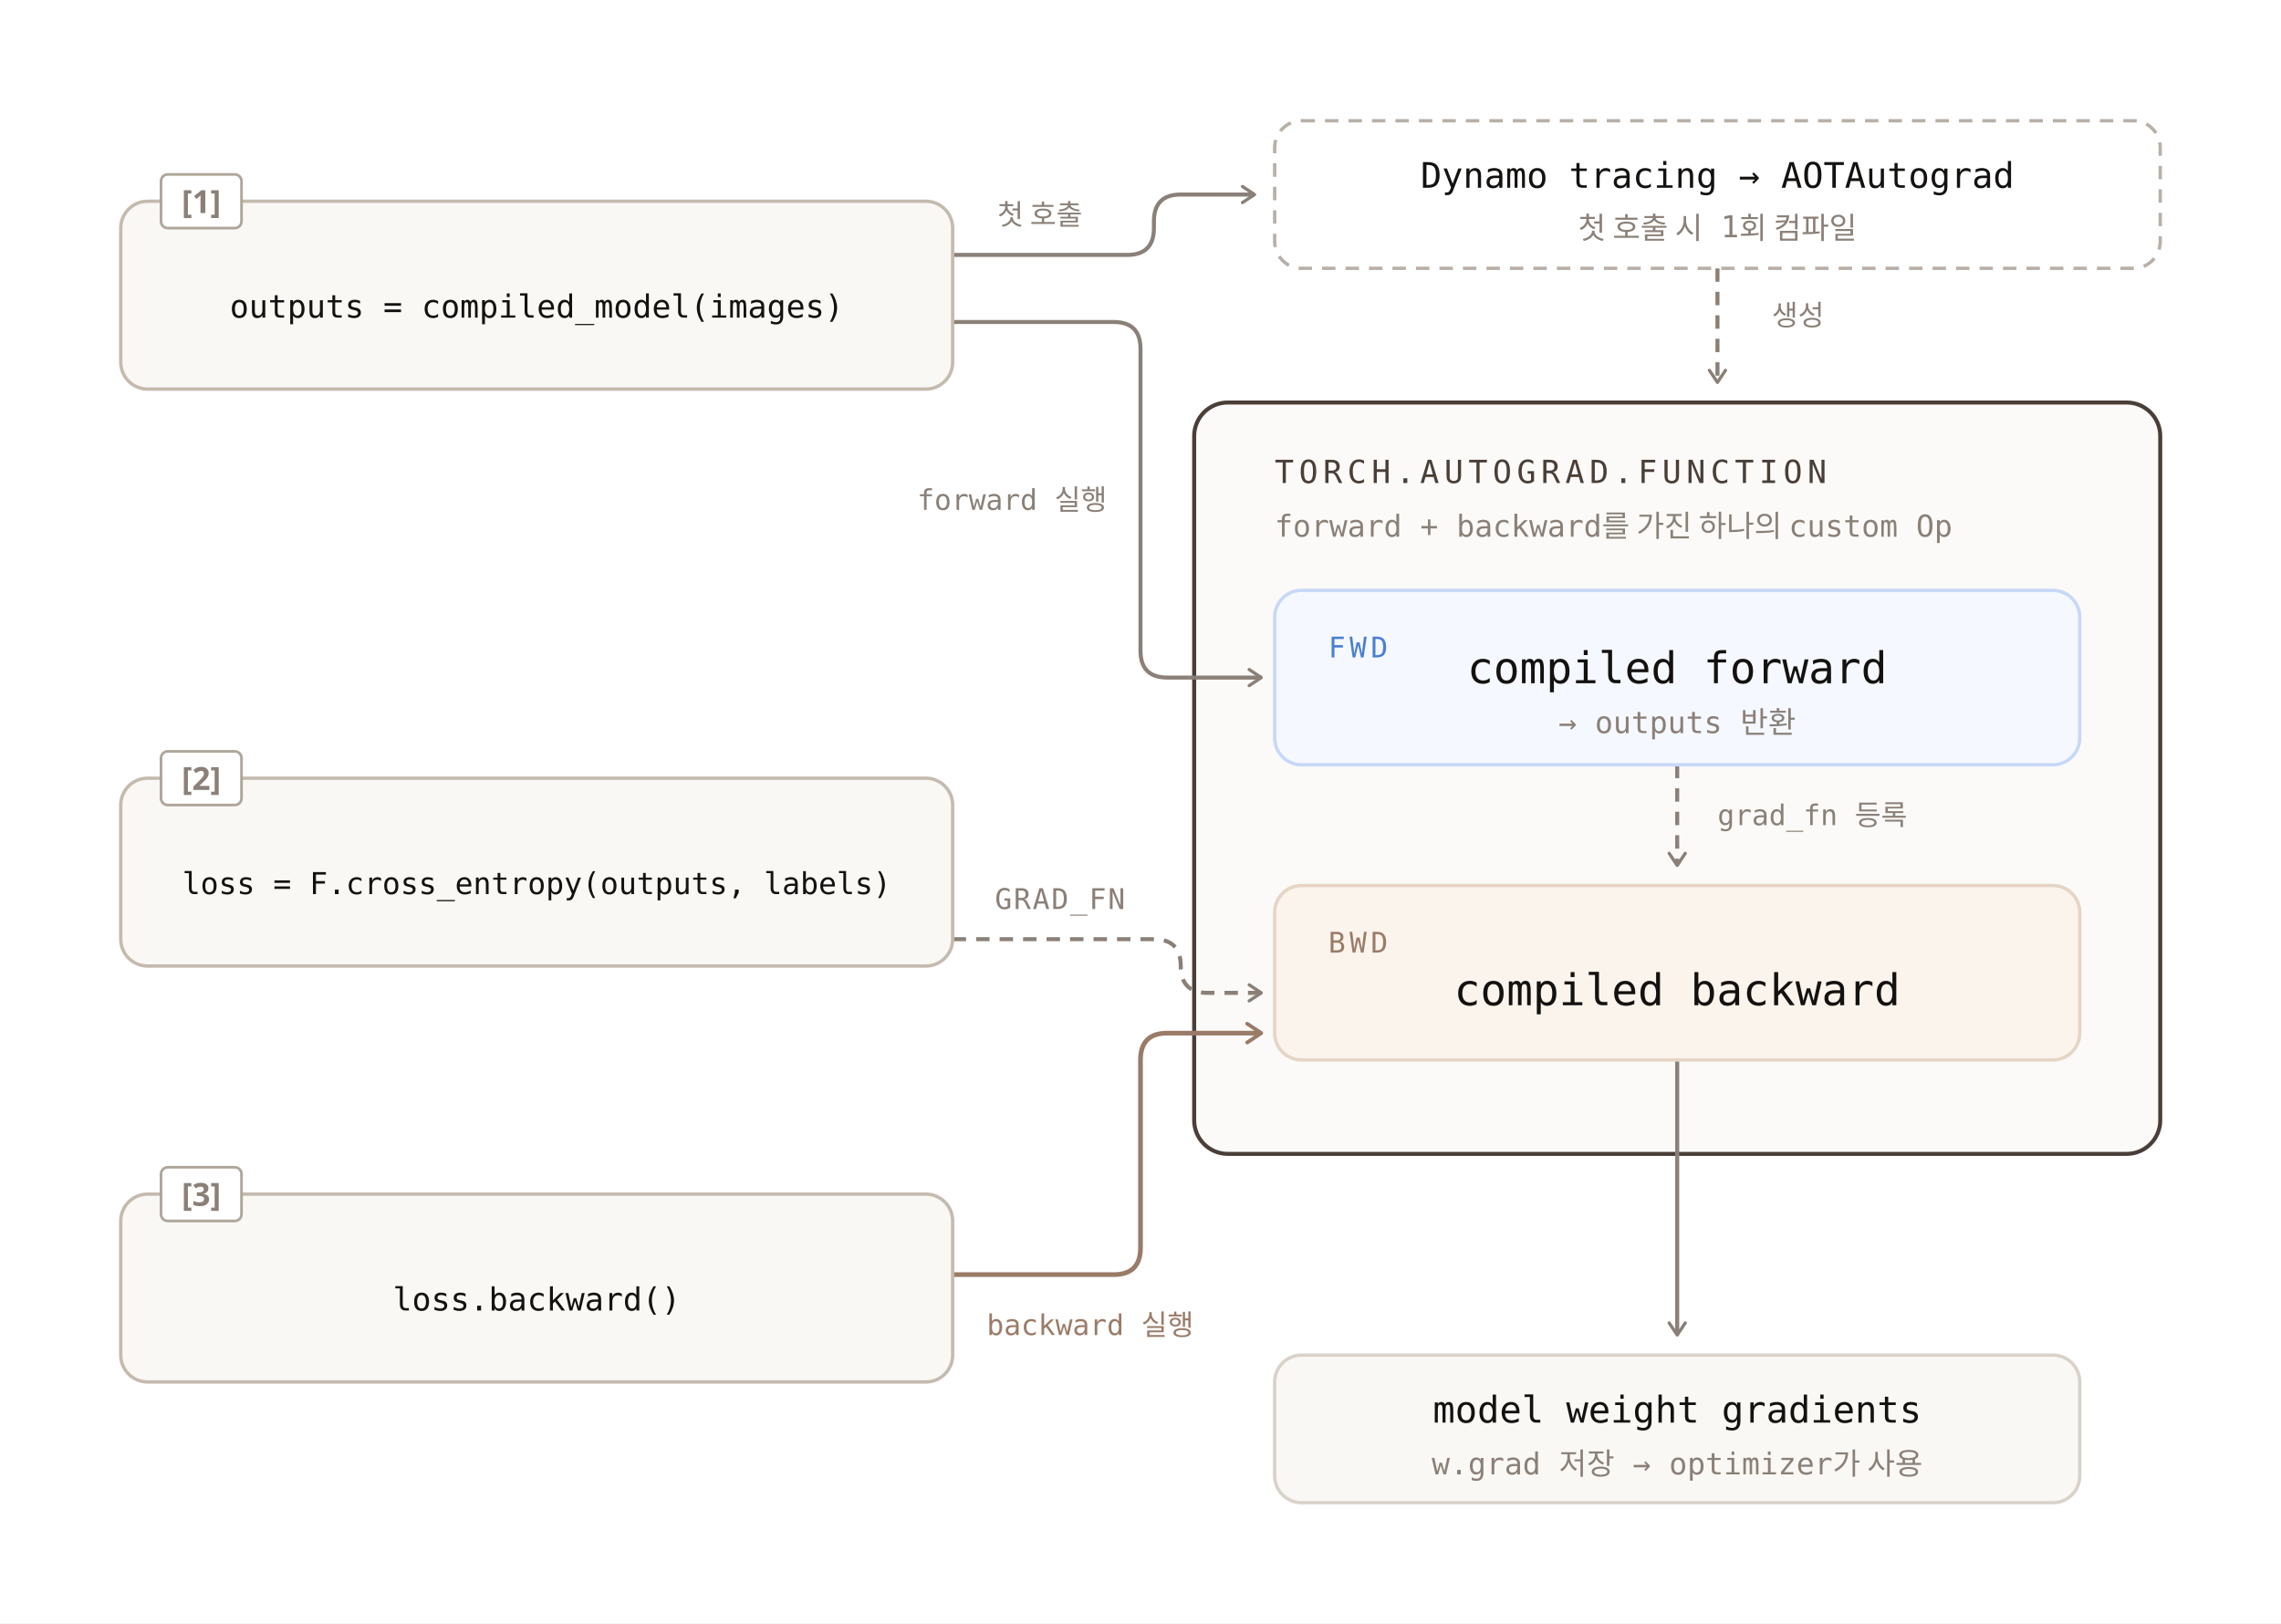
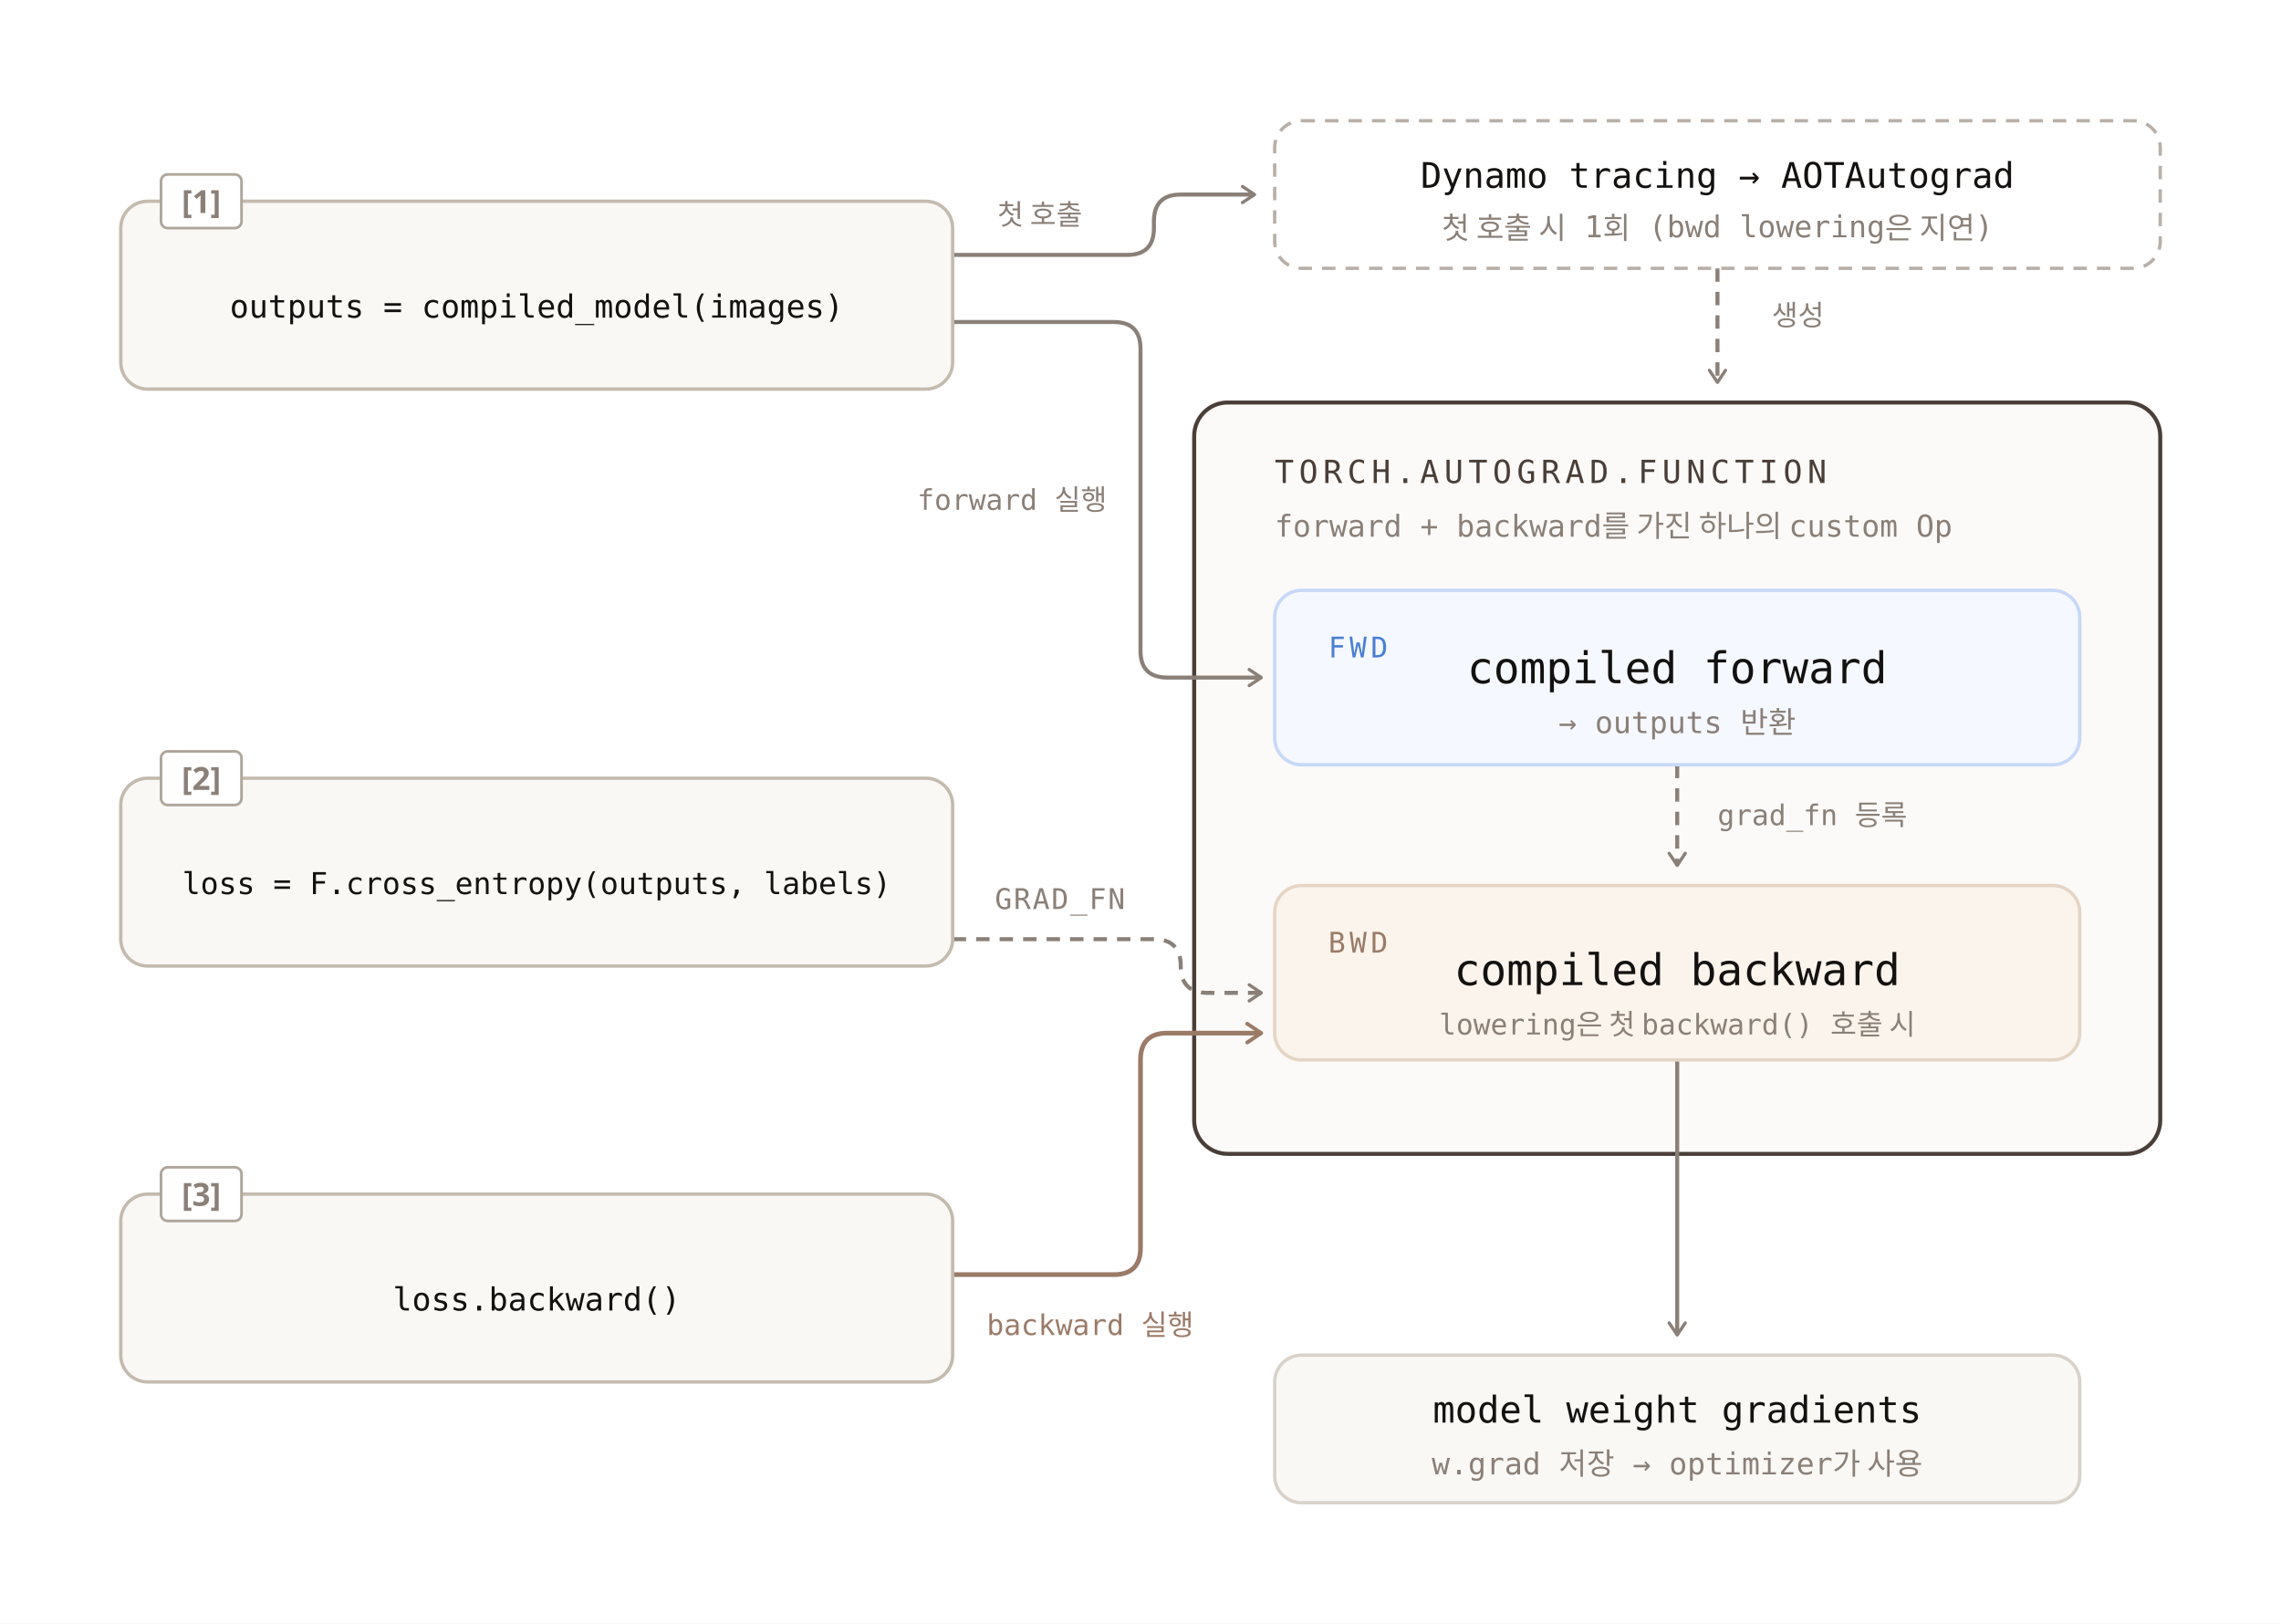
<svg xmlns="http://www.w3.org/2000/svg" viewBox="0 0 680 484" width="680" height="484" role="img" aria-labelledby="ctf-light-title ctf-light-desc">
  <defs>
    <marker id="ctf-arr" viewBox="0 0 10 10" refX="8" refY="5" markerWidth="5" markerHeight="5" orient="auto-start-reverse">
      <path d="M2 1L8 5L2 9" fill="none" stroke="#8A8078" stroke-width="1.6" stroke-linecap="round" stroke-linejoin="round" />
    </marker>
    <marker id="ctf-arr-warm" viewBox="0 0 10 10" refX="8" refY="5" markerWidth="5" markerHeight="5" orient="auto-start-reverse">
      <path d="M2 1L8 5L2 9" fill="none" stroke="#9A7B68" stroke-width="1.6" stroke-linecap="round" stroke-linejoin="round" />
    </marker>
  </defs>
  <rect width="680" height="484" fill="#FFFFFF" />
  <rect x="356" y="120" width="288" height="224" rx="10" fill="#FBFAF8" stroke="#4A3E38" stroke-width="1.2" />
  <text x="380" y="144" font-family="'DM Mono', monospace" font-size="9.5" font-weight="500" letter-spacing="1.5" fill="#4A3E38">TORCH.AUTOGRAD.FUNCTION</text>
  <text x="380" y="160" font-family="'DM Mono', monospace" font-size="9" fill="#8A8078">forward + backward를 가진 하나의 custom Op</text>
  <path d="M284 76 H336 Q344 76 344 68 V66 Q344 58 352 58 H374" fill="none" stroke="#8A8078" stroke-width="1.2" marker-end="url(#ctf-arr)" />
  <rect x="288" y="58" width="44" height="12" rx="2" fill="#FFFFFF" />
  <text x="310" y="67" font-family="'DM Mono', monospace" font-size="8.5" fill="#8A8078" text-anchor="middle">첫 호출</text>
  <path d="M512 80 V114" fill="none" stroke="#8A8078" stroke-width="1.2" stroke-dasharray="4,3" marker-end="url(#ctf-arr)" />
  <rect x="520" y="88" width="32" height="12" rx="2" fill="#FFFFFF" />
  <text x="536" y="97" font-family="'DM Mono', monospace" font-size="8.5" fill="#8A8078" text-anchor="middle">생성</text>
  <path d="M284 96 H332 Q340 96 340 104 V194 Q340 202 348 202 H376" fill="none" stroke="#8A8078" stroke-width="1.2" marker-end="url(#ctf-arr)" />
  <rect x="266" y="142" width="66" height="14" rx="2" fill="#FFFFFF" />
  <text x="330" y="152" font-family="'DM Mono', monospace" font-size="8.5" fill="#8A8078" text-anchor="end">forward 실행</text>
  <path d="M500 228 V258" fill="none" stroke="#8A8078" stroke-width="1.2" stroke-dasharray="4,3" marker-end="url(#ctf-arr)" />
  <rect x="508" y="236" width="80" height="14" rx="2" fill="#FBFAF8" />
  <text x="512" y="246" font-family="'DM Mono', monospace" font-size="8.5" fill="#8A8078">grad_fn 등록</text>
  <path d="M284 280 H344 Q352 280 352 288 V288 Q352 296 360 296 H376" fill="none" stroke="#8A8078" stroke-width="1.2" stroke-dasharray="4,3" marker-end="url(#ctf-arr)" />
  <rect x="292" y="262" width="48" height="12" rx="2" fill="#FFFFFF" />
  <text x="316" y="271" font-family="'DM Mono', monospace" font-size="8.5" fill="#8A8078" text-anchor="middle" letter-spacing="0.5">GRAD_FN</text>
  <path d="M284 380 H332 Q340 380 340 372 V316 Q340 308 348 308 H376" fill="none" stroke="#9A7B68" stroke-width="1.4" marker-end="url(#ctf-arr-warm)" />
  <rect x="288" y="388" width="74" height="14" rx="2" fill="#FFFFFF" />
  <text x="325" y="398" font-family="'DM Mono', monospace" font-size="8.5" fill="#9A7B68" text-anchor="middle">backward 실행</text>
  <path d="M500 316 V398" fill="none" stroke="#8A8078" stroke-width="1.2" marker-end="url(#ctf-arr)" />
  <rect x="36" y="60" width="248" height="56" rx="8" fill="#FAF8F5" stroke="#C4BAAE" stroke-width="1" />
  <rect x="48" y="52" width="24" height="16" rx="2" fill="#FFFFFF" stroke="#AFA69B" stroke-width="0.8" />
  <text x="60" y="63.5" font-family="'Pretendard', sans-serif" font-size="9.5" font-weight="600" fill="#8A8078" text-anchor="middle">[1]</text>
  <text x="160" y="92" font-family="'DM Mono', monospace" font-size="9.5" font-weight="500" fill="#141210" text-anchor="middle" dominant-baseline="middle">outputs = compiled_model(images)</text>
  <rect x="36" y="232" width="248" height="56" rx="8" fill="#FAF8F5" stroke="#C4BAAE" stroke-width="1" />
  <rect x="48" y="224" width="24" height="16" rx="2" fill="#FFFFFF" stroke="#AFA69B" stroke-width="0.8" />
  <text x="60" y="235.5" font-family="'Pretendard', sans-serif" font-size="9.5" font-weight="600" fill="#8A8078" text-anchor="middle">[2]</text>
  <text x="160" y="264" font-family="'DM Mono', monospace" font-size="9" font-weight="500" fill="#141210" text-anchor="middle" dominant-baseline="middle">loss = F.cross_entropy(outputs, labels)</text>
  <rect x="36" y="356" width="248" height="56" rx="8" fill="#FAF8F5" stroke="#C4BAAE" stroke-width="1" />
  <rect x="48" y="348" width="24" height="16" rx="2" fill="#FFFFFF" stroke="#AFA69B" stroke-width="0.8" />
  <text x="60" y="359.5" font-family="'Pretendard', sans-serif" font-size="9.5" font-weight="600" fill="#8A8078" text-anchor="middle">[3]</text>
  <text x="160" y="388" font-family="'DM Mono', monospace" font-size="9.5" font-weight="500" fill="#141210" text-anchor="middle" dominant-baseline="middle">loss.backward()</text>
  <rect x="380" y="36" width="264" height="44" rx="8" fill="#FFFFFF" stroke="#B8B0A8" stroke-width="1" stroke-dasharray="4,3" />
  <text x="512" y="53" font-family="'DM Mono', monospace" font-size="10.5" font-weight="500" fill="#141210" text-anchor="middle" dominant-baseline="middle">Dynamo tracing → AOTAutograd</text>
-   <text x="512" y="68" font-family="'DM Mono', monospace" font-size="9" fill="#8A8078" text-anchor="middle" dominant-baseline="middle">첫 호출 시 1회 컴파일</text>
+   <text x="512" y="68" font-family="'DM Mono', monospace" font-size="9" fill="#8A8078" text-anchor="middle" dominant-baseline="middle">첫 호출 시 1회 (bwd lowering은 지연)</text>
  <rect x="380" y="176" width="240" height="52" rx="8" fill="#F5F8FF" stroke="#C7D8F8" stroke-width="1" />
  <text x="396" y="196" font-family="'DM Mono', monospace" font-size="8.5" font-weight="500" letter-spacing="1.2" fill="#4A7FD4">FWD</text>
  <text x="500" y="200" font-family="'DM Mono', monospace" font-size="13" font-weight="500" fill="#141210" text-anchor="middle" dominant-baseline="middle">compiled forward</text>
  <text x="500" y="216" font-family="'DM Mono', monospace" font-size="9" fill="#8A8078" text-anchor="middle" dominant-baseline="middle">→ outputs 반환</text>
  <rect x="380" y="264" width="240" height="52" rx="8" fill="#FBF4EC" stroke="#E5D5C5" stroke-width="1" />
  <text x="396" y="284" font-family="'DM Mono', monospace" font-size="8.5" font-weight="500" letter-spacing="1.2" fill="#9A7B68">BWD</text>
-   <text x="500" y="296" font-family="'DM Mono', monospace" font-size="13" font-weight="500" fill="#141210" text-anchor="middle" dominant-baseline="middle">compiled backward</text>
+   <text x="500" y="290" font-family="'DM Mono', monospace" font-size="13" font-weight="500" fill="#141210" text-anchor="middle" dominant-baseline="middle">compiled backward</text>
+   <text x="500" y="306" font-family="'DM Mono', monospace" font-size="8.5" fill="#8A8078" text-anchor="middle" dominant-baseline="middle">lowering은 첫 backward() 호출 시</text>
  <rect x="380" y="404" width="240" height="44" rx="8" fill="#FAF8F5" stroke="#D8D2CA" stroke-width="1" />
  <text x="500" y="421" font-family="'DM Mono', monospace" font-size="11" font-weight="500" fill="#141210" text-anchor="middle" dominant-baseline="middle">model weight gradients</text>
  <text x="500" y="437" font-family="'DM Mono', monospace" font-size="9" fill="#8A8078" text-anchor="middle" dominant-baseline="middle">w.grad 저장 → optimizer가 사용</text>
</svg>
